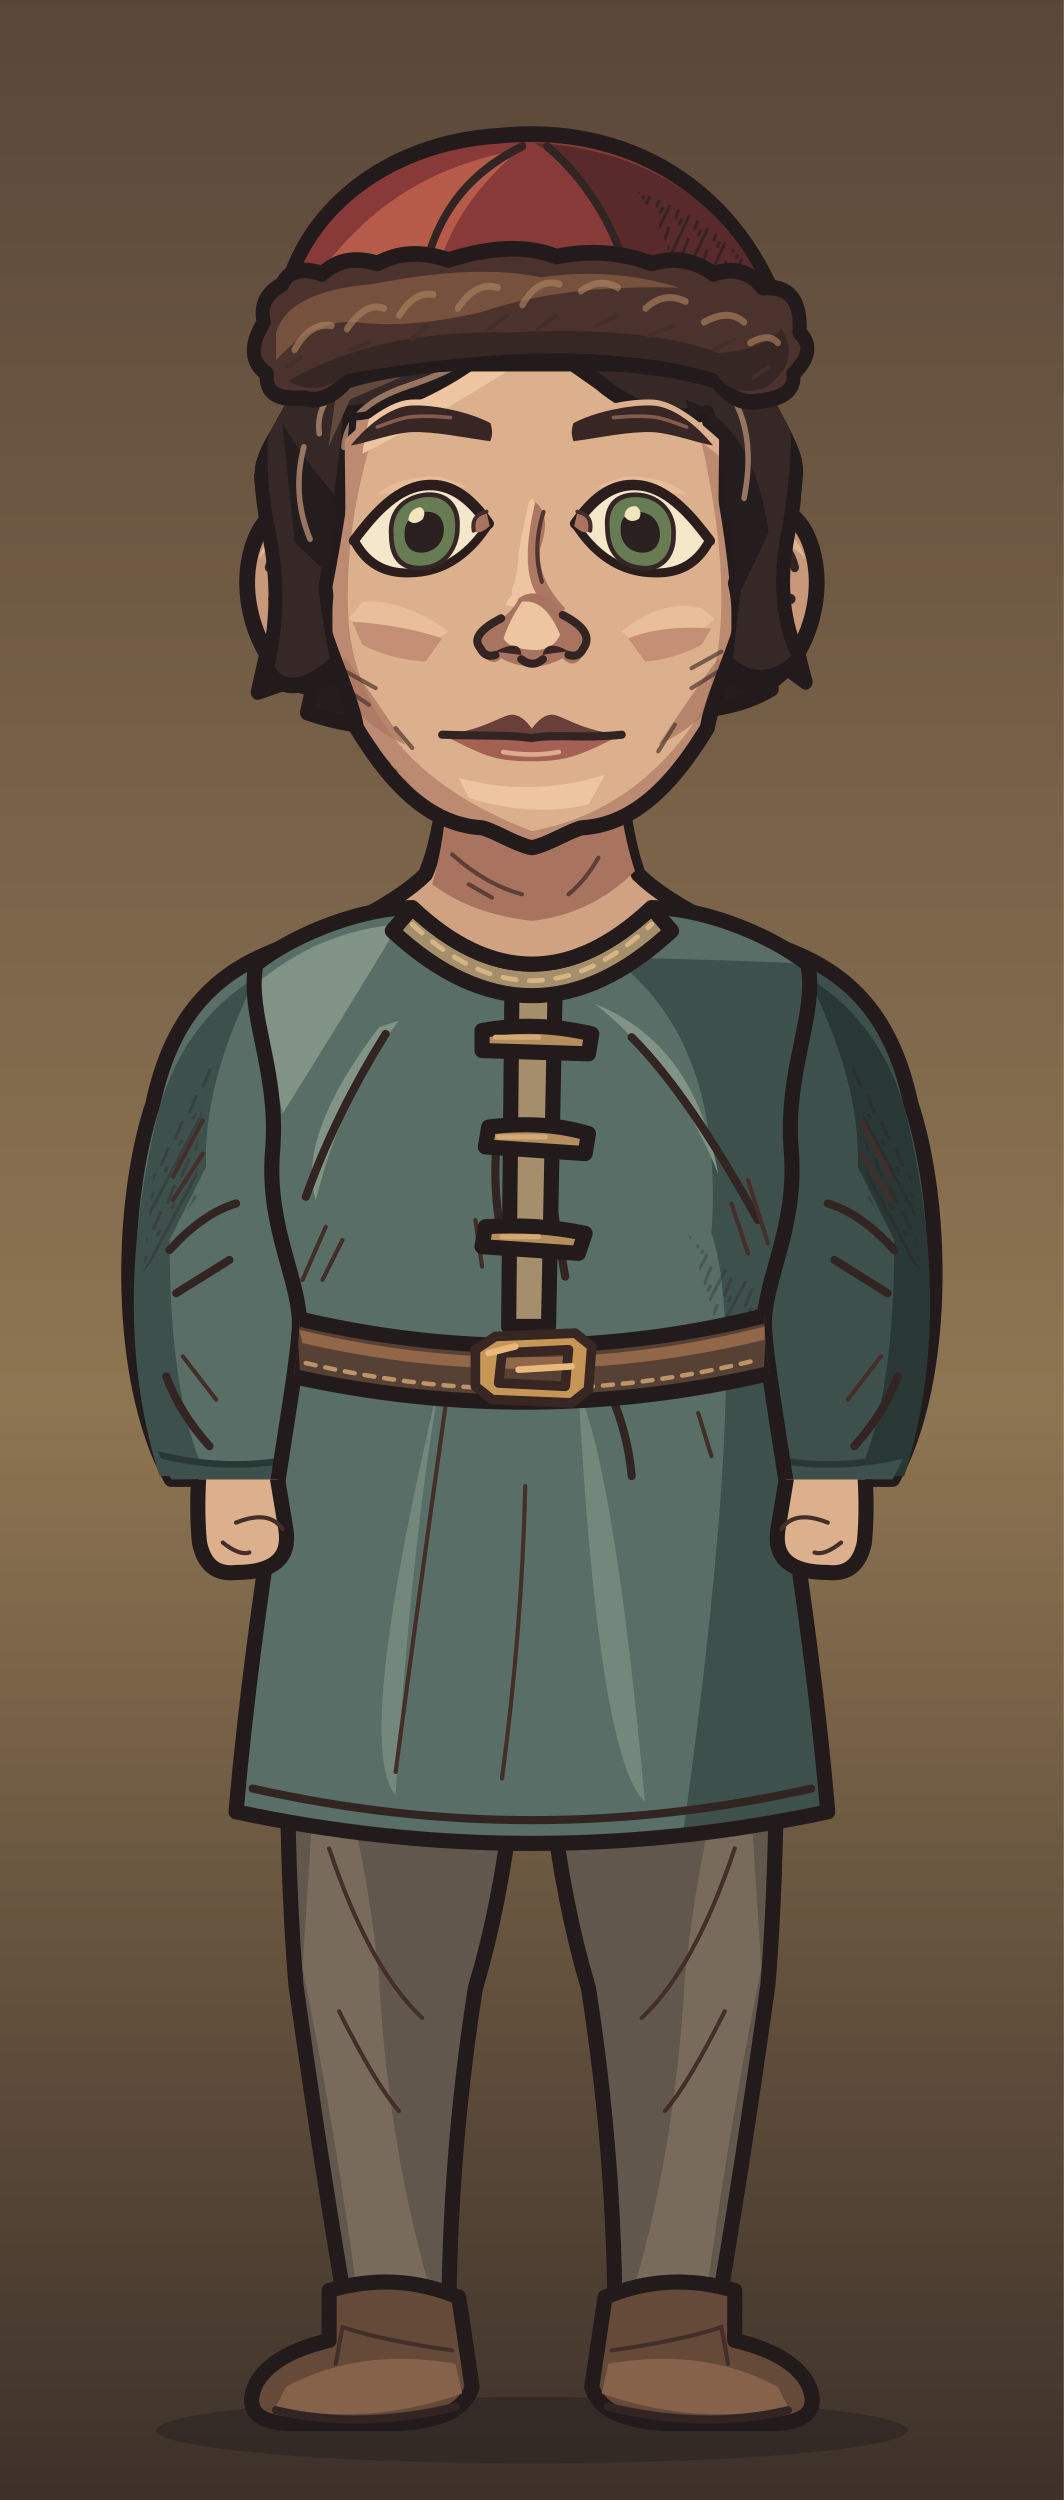
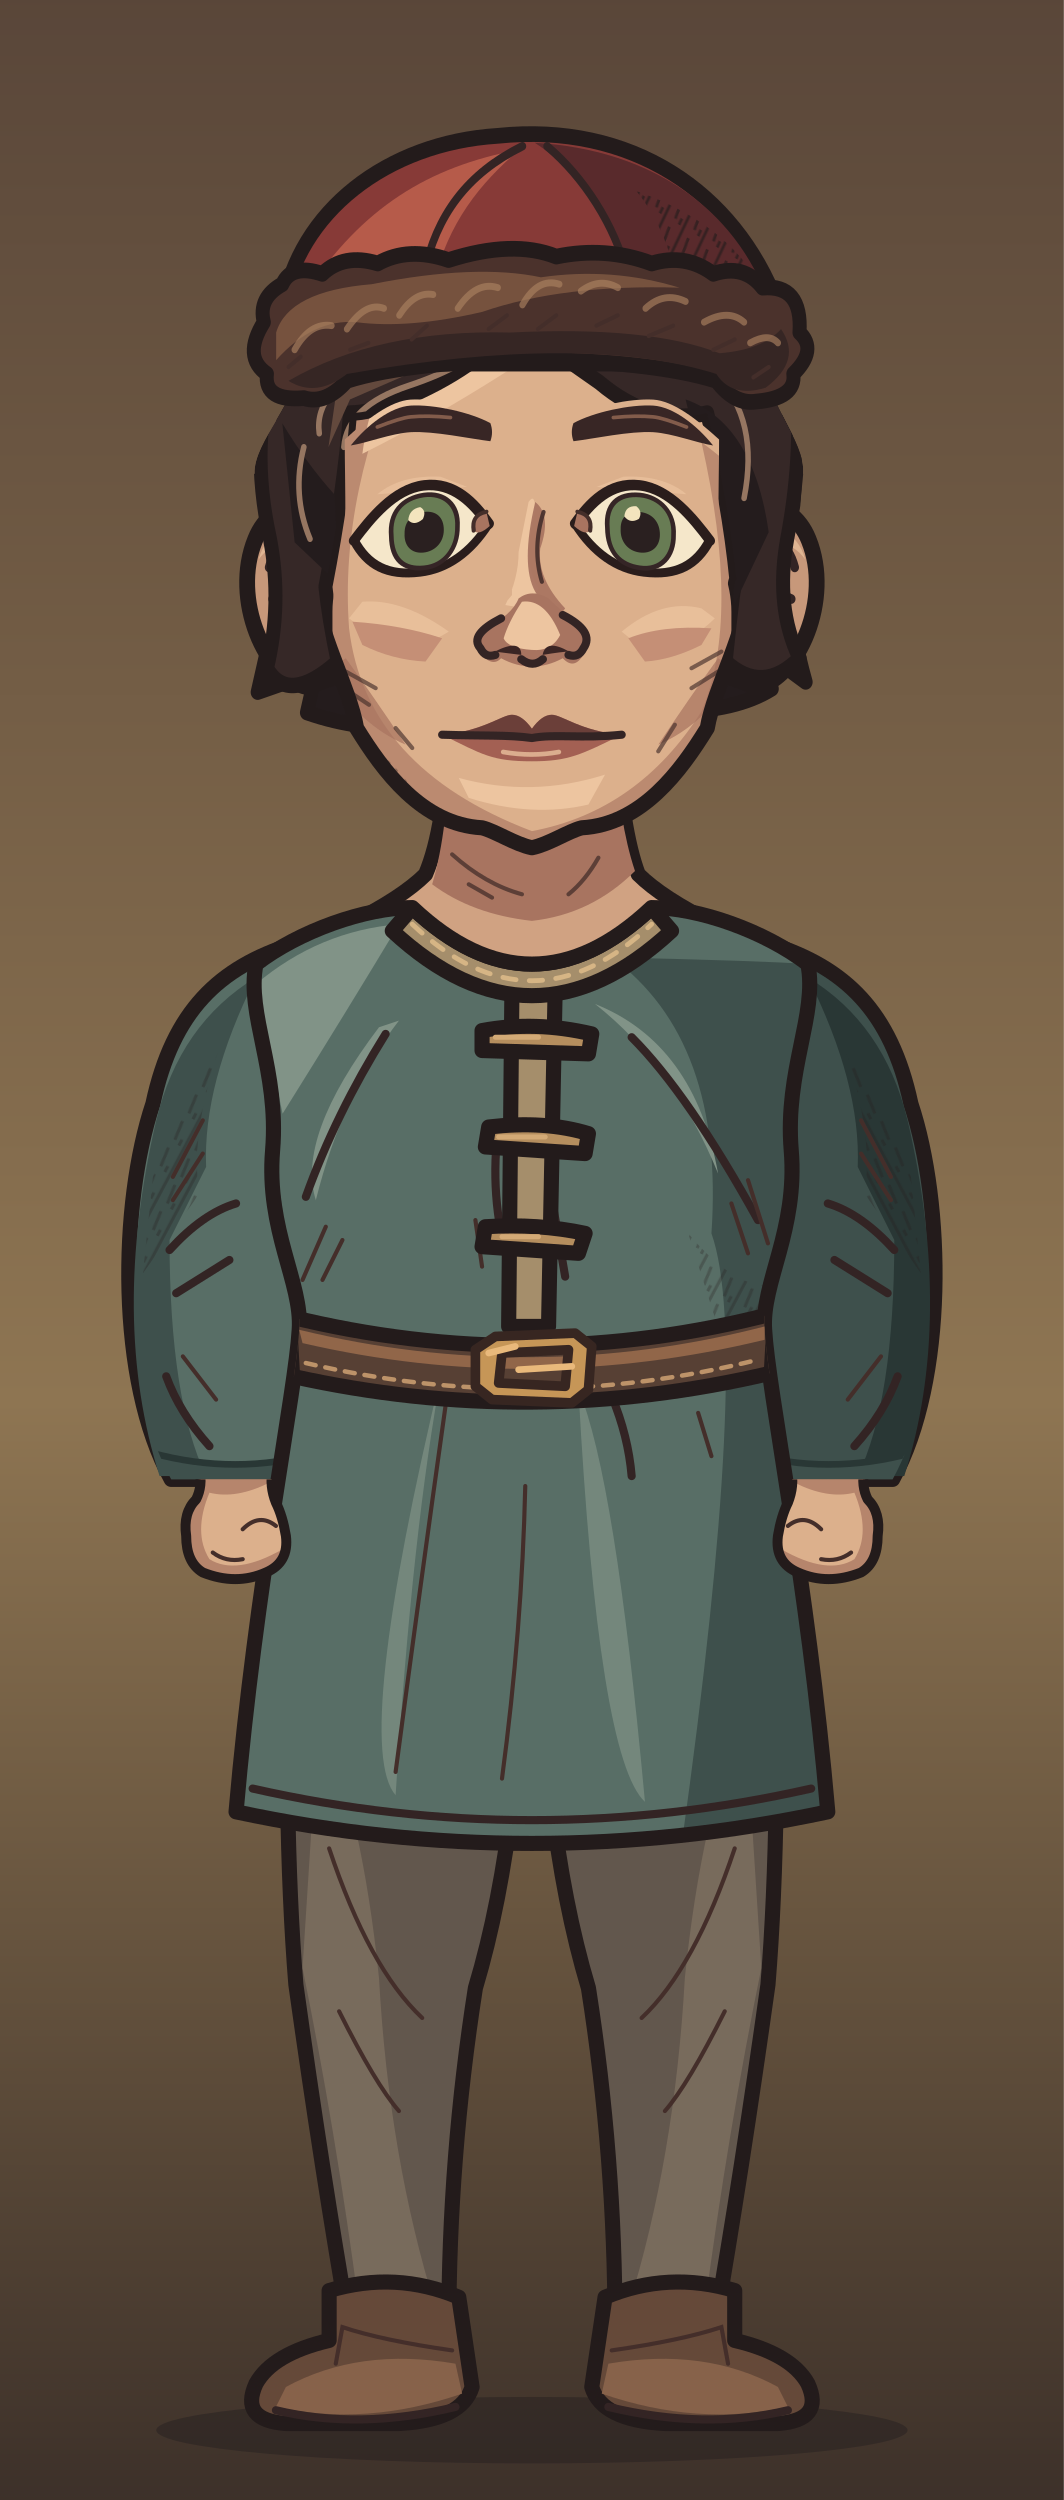
<svg xmlns="http://www.w3.org/2000/svg" xmlns:xlink="http://www.w3.org/1999/xlink" aria-labelledby="title" width="320" height="752" viewBox="0 0 320 752" role="img">
  <defs>
    <style>
      .edge {stroke:#231b1b;stroke-width:4.55;stroke-linecap:round;stroke-linejoin:round}
      .seam {fill:none;stroke:#332424;stroke-width:2.45;stroke-linecap:round;stroke-linejoin:round}
      .etch {fill:none;stroke:#442e2a;stroke-width:1.25;stroke-linecap:round}
      .hair-line {fill:none;stroke:#967661;stroke-width:1.45;stroke-linecap:round}
      .white {fill:#f5e7ca;stroke:#2a1d1c;stroke-width:2.65;stroke-linejoin:round}
      .label {fill:#efdfc1;font:600 20px Georgia,serif}
      .muted {fill:#b8aa96;font:13px 'Segoe UI',sans-serif}
      .section {fill:#dcbb8e;font:600 14px 'Segoe UI',sans-serif}
    </style>
    <linearGradient id="umber" x2="0" y2="1" gradientUnits="objectBoundingBox">
      <stop stop-color="#594639" />
      <stop offset=".56" stop-color="#8e7552" />
      <stop offset="1" stop-color="#3c3029" />
    </linearGradient>
    <linearGradient id="ash" x2="0" y2="1" gradientUnits="objectBoundingBox">
      <stop stop-color="#3b423d" />
      <stop offset=".56" stop-color="#7a7d67" />
      <stop offset="1" stop-color="#242b28" />
    </linearGradient>
    <linearGradient id="rose" x2="0" y2="1" gradientUnits="objectBoundingBox">
      <stop stop-color="#51404a" />
      <stop offset=".56" stop-color="#8a6972" />
      <stop offset="1" stop-color="#372c33" />
    </linearGradient>
    <pattern id="paper-grain" width="63" height="57" patternUnits="userSpaceOnUse">
      <path d="M1 16l2-1m21-4 5-2m16 7 6-1M12 32l3-1m16 11 4-1m20-14 4 1M4 51l5-1m41 0 9-2" fill="none" stroke="#231a1b" stroke-width=".85" opacity=".19" />
      <path d="M4 5l9-1m29 2 2-1M1 40l4-1m12 9 1-1m21-23 4-1m9 12 5-2" fill="none" stroke="#f0dbb5" stroke-width=".85" opacity=".23" />
      <path d="M16 19h.6m13-3h.7m28 6h.7m-39 15h.6m23 4h.6m-12 11h.7m29-39h.7" fill="none" stroke="#21191a" stroke-width="1.2" opacity=".28" stroke-linecap="round" />
    </pattern>
    <pattern id="ink-lines" width="7" height="9" patternUnits="userSpaceOnUse" patternTransform="rotate(28)">
      <path d="M1 -2V10m2.8-8 .6 6m1.9-1v5" stroke="#271d1d" stroke-width=".95" fill="none" opacity=".65" />
    </pattern>
    <radialGradient id="vignette" cx=".5" cy=".39" r=".72">
      <stop offset=".47" stop-color="#20191c" stop-opacity="0" />
      <stop offset="1" stop-color="#20191c" stop-opacity=".48" />
    </radialGradient>
    <g id="firs" fill="currentColor">
      <path d="M10 439Q15 379 12 300L9 220 15 146 15 54 19 80 21 147 28 230 25 326 29 439Z" />
      <path d="M17 169Q27 174 45 174L57 169 49 179 27 187 17 185                M18 194Q29 196 52 192L63 183 56 194 26 205 16 207                M15 225Q46 230 67 218L77 206 71 223 42 238 18 241                M17 252Q48 255 78 245L91 230 84 249 52 266 20 269                M14 282Q40 281 71 278L88 261 84 281 57 291 19 298                M19 312Q43 316 69 310L88 299 84 310 58 322 22 325" />
      <path d="M6 312 0 315V284L11 285M0 266 13 270V250L0 249M0 220 15 221 15 206 0 202                M0 180 16 181V167L0 165M0 141 15 150V138L0 133M0 112 17 127V118L0 104" />
      <path d="M64 440Q55 380 58 324L59 258 63 217 68 222 65 266 68 328 76 440Z                M63 291Q78 294 89 282L100 267 96 283 81 301 62 307                M63 323Q80 323 106 304L98 321 68 339                M63 316Q44 306 37 293L41 307 64 329Z" />
    </g>
    <g id="brambles" fill="none" stroke="currentColor" stroke-linecap="round" stroke-linejoin="round">
      <path stroke-width="3.8" d="M9 440Q13 401 21 380T26 333m-8 57Q39 375 43 352m-28 46Q6 377 0 376M41 440Q41 402 63 385m-20 44q26-6 39-30" />
      <path stroke-width="2" d="M23 364l14-13m-12 4-7-15m20 29 17-4m-15-1 1-11m13 49 2-17m2 14 18-5m-34 32q-12-10-17-10" />
    </g>
    <g id="night-scratches" fill="none" stroke="currentColor" stroke-width="1.2" stroke-linecap="round">
      <path d="M16 113q32-11 54-8m-30 9 16-3m184-40q19-4 44 1m-11 7 19 4                M24 335q33-3 68-16m-44 16 26-4m164-9q31 5 60-3m-39 8 38-3                M27 391q22-6 52-5m168 14q28-8 57-8m-40 11 24-4                M55 178l18-6m177 36 17 3m-12-4 17-1" />
    </g>
    <g id="shirt-setting">
      <rect width="320" height="440" fill="url(#umber)" />
      <path d="M50 217q24 8 64 1l-15 7-56 6m176-90q39-13 70-5l-26 4 28 2-64 6" fill="#856c54" opacity=".5" />
      <use xlink:href="#firs" style="color:#342827" opacity=".52" transform="translate(-26 8)" />
      <use xlink:href="#firs" style="color:#413128" opacity=".58" transform="translate(340 101) scale(-1 .81)" />
      <use xlink:href="#night-scratches" style="color:#dfbb87" opacity=".28" />
      <use xlink:href="#brambles" style="color:#291f22" opacity=".71" />
      <rect width="320" height="440" fill="url(#vignette)" />
      <rect width="320" height="440" fill="url(#paper-grain)" />
    </g>
    <g id="armor-setting">
      <rect width="320" height="440" fill="url(#ash)" />
      <path d="M42 173q49-4 68 3l-43 6 25 3-49 4m151 35q47 10 104-6l-26 14-62 8Z" fill="#707764" opacity=".48" />
      <use xlink:href="#firs" style="color:#27312c" opacity=".64" transform="translate(-36 30)" />
      <use xlink:href="#firs" style="color:#303833" opacity=".75" transform="translate(324 45) scale(-.86 1.03)" />
      <use xlink:href="#brambles" style="color:#252a27" opacity=".62" transform="translate(319 10) scale(-1 1)" />
      <use xlink:href="#night-scratches" style="color:#d8d8a9" opacity=".28" transform="translate(-2 21)" />
      <rect width="320" height="440" fill="url(#vignette)" />
      <rect width="320" height="440" fill="url(#paper-grain)" />
    </g>
    <g id="woman-setting">
      <rect width="320" height="440" fill="url(#rose)" />
      <path d="M44 235q40-4 76-1l-20 6-36 2 19 3-44 5m183-50q35 3 60-3l-24 9-31 2" fill="#775d65" opacity=".6" />
      <use xlink:href="#firs" style="color:#3b2b34" opacity=".58" transform="translate(-20 84) scale(.86 .91)" />
      <use xlink:href="#firs" style="color:#3d2e39" opacity=".68" transform="translate(327 54) scale(-.85 .98)" />
      <path d="M300 440q-2-82-6-173l-9-103 7-35 12 42 9 98 7 171Z                M294 195q-10-18-25-24l-15-1 13-4 11 2 18 15                M285 162q-13-22-34-27l-7 4 7-11 17 4 20 17                M303 242q-18-23-36-27l-13 3 15-9 11 2 21 15" fill="#3a2b33" opacity=".64" />
      <use xlink:href="#brambles" style="color:#2d2229" opacity=".8" transform="translate(12 6)" />
      <use xlink:href="#night-scratches" style="color:#e1b8a8" opacity=".28" transform="translate(0 7)" />
      <rect width="320" height="440" fill="url(#vignette)" />
      <rect width="320" height="440" fill="url(#paper-grain)" />
    </g>
    <pattern id="mail-rings" width="14" height="13" patternUnits="userSpaceOnUse" patternTransform="rotate(-7)">
      <path d="M-1 2q3-3 6 0 1 3-2 5Q0 8-1 5M6 2q3-3 6 0 1 3-2 5Q7 8 6 5M3 8q3-3 6 0 1 3-2 5-3 1-4-2M10 8q3-3 6 0" fill="none" stroke="#2d2c28" stroke-width="1.6" stroke-linecap="round" />
      <path d="M-.5 4q1.5-2 3-1m5 1q1.4-2 3-1M4 10q1.5-2 3-1m4 1q1.4-2 3-1" fill="none" stroke="#9a9b87" stroke-width="1.12" opacity=".78" stroke-linecap="round" />
    </pattern>
    <pattern id="armor-plates" width="47" height="24" patternUnits="userSpaceOnUse" patternTransform="translate(4 4) rotate(2)">
      <path d="M1 0l21 .7 1 18-3 3-17-1-1-4Zm24 1 19-1 2 15-3 7-19-2Z" fill="#85867a" stroke="#352e2a" stroke-width="1.75" stroke-linejoin="round" />
      <path d="M2 2l18 .2-.2 4L5 7 4 17Zm24 0 16-1 1 4-14 2-3 10Z" fill="#a9a58d" />
      <path d="M19 4l4 14-3 3-16-1 13-4Zm22 2 4 10-2 5-17-1 13-4Z" fill="#62655f" />
      <path d="M7 7l1-.5m6 12 3-2m16-7 5-1m-7 5 4-2" fill="none" stroke="#d0c0a0" stroke-width=".9" opacity=".76" />
      <path d="M6 12q2-2 2.7 1-1 2.2-2.7.5Zm12 1q1.8-2 2.4.6-1 2.6-2.5.8Zm11 1q1-2.2 2.8-1-.2 2.9-2.8 2.1Zm12-2q2.2-1.4 2.3.8-1 2.3-2.3.5Z" fill="#3c342d" />
    </pattern>
    <clipPath id="portrait-frame">
      <rect width="320" height="752" />
    </clipPath>
    <clipPath id="headgear-hair-back-reveal">
      <path d="M90.515 106.5H229.485C229.485 120.18 242.339 132.42 241.597 142.5H320V440H0V142.5H76.554C76.221 132.42 90.515 120.18 90.515 106.5Z" />
    </clipPath>
    <clipPath id="wardrobe-torso-mask">
      <path d="M124 273 C110 273 90 280 77 290 C74 305 84 322 82 346 C80 370 91 386 90 400 C89 418 77 476 71 545 Q160 564 249 545 C243 476 231 418 230 400 C229 386 240 370 238 346 C236 322 246 305 243 290 C230 280 210 273 196 273 Q160 307 124 273Z" />
    </clipPath>
    <clipPath id="wardrobe-sleeve-mask">
      <path d="M88 284C66 291 52 304 46 332C36 362 35 415 51.5 445H90.5L106 336Z" />
    </clipPath>
    <clipPath id="face-shape-clip">
      <path d="M 160 73 C 191 73 219 90 223 128 C 224 143 225 164 225 177 C 225 189 214.75 207 212.75 219 C 204.75 232 193 248 175 249 C 171 250 165 254 160 255 C 155 254 149 250 145 249 C 127 248 115.25 232 107.25 219 C 105.25 207 95 189 95 177 C 95 164 96 143 97 128 C 101 90 129 73 160 73 Z" />
    </clipPath>
    <clipPath id="face-features-eye-left">
      <path d="M-21 0 C-16 -6 -9 -14 0 -14 C9 -14 15 -7 19.5 0 C14 8 7 12 -1 12 C-11 12 -17 8 -21 0Z" />
    </clipPath>
    <clipPath id="face-features-eye-right">
      <path d="M-21 0 C-16 -6 -9 -14 0 -14 C9 -14 15 -7 19.5 0 C14 8 7 12 -1 12 C-11 12 -17 8 -21 0Z" />
    </clipPath>
    <clipPath id="face-features-nose-bridge">
      <path d="M154 144H167V179L172 185V187H149V185L154 179Z" />
    </clipPath>
    <clipPath id="headgear-hair-front-reveal">
      <path d="M90.515 106.5H229.485C229.485 120.18 242.339 132.42 241.597 142.5H320V440H0V142.5H76.554C76.221 132.42 90.515 120.18 90.515 106.5Z" />
    </clipPath>
    <mask id="hair-face-opening" maskUnits="userSpaceOnUse" x="0" y="0" width="320" height="440">
      <rect fill="white" x="0" y="0" width="320" height="440" />
      <g clip-path="url(#face-shape-clip)">
        <path d="M103.7 132.2C110.5 125.98 117.5 120.6 123.5 120.2C130.5 119.8 141.5 122.2 149 125.48Q160 133.48 171 125.48C178.5 122.2 189.5 119.8 196.5 120.2C202.5 120.6 209.5 125.98 216.3 132.2C216.3 141.2 216.1 143 216.1 160C216.1 169 220 175 220 184V300H100V184C100 175 103.9 169 103.9 160C103.9 143 103.7 141.2 103.7 132.2Z" fill="black" />
      </g>
    </mask>
    <clipPath id="hair-crown-clip">
      <path d="M97 198q-16 13-23 2 5-19 1-38-7-29 2-52 9-36 38-49 25-14 48-9 28-6 54 12 28 18 29 53 2 21-3 45-4 20 4 35-12 11-24 1Q226 172 226.5 174Q224 151 217 125Q199 129 182 116Q166 106 155 98Q142 112 118 121Q108 125 101 125Q99 148 93 176Q94 185 97 198Z" />
    </clipPath>
    <clipPath id="full-costume-hands-clip">
      <rect x="0" y="445" width="320" height="307" />
    </clipPath>
  </defs>
  <g data-part="full-costume">
    <rect width="320" height="752" fill="url(#umber)" />
    <ellipse cx="160" cy="731" rx="113" ry="10" fill="#261f20" opacity=".5" />
    <g>
      <path d="M87 469 L158 469 Q158 548 143 598 Q135 649 135 700 H105 Q97 654 89 597 Q85 548 87 469Z" fill="#62574d" class="edge" />
      <path d="M96 514 Q109 546 114 595 Q117 649 131 694 H108Q101 641 91 592Z" fill="#8c7c69" opacity=".53" />
      <path d="M99 556Q111 592 127 607 M102 605Q113 627 120 635" class="etch" />
      <g transform="translate(0 0)">
        <path d="M99 689Q119 683 138 691L142 718Q139 728 120 729H86Q72 728 77 717Q82 708 99 704Z" fill="#654939" class="edge" />
        <path d="M86 718Q108 706 137 711L139 720Q110 730 83 724Z" fill="#87624a" />
        <path d="M101 711L103 700Q115 704 136 707" class="etch" />
        <path d="M83 725Q108 731 137 724" class="seam" />
      </g>
    </g>
    <g transform="translate(320 0) scale(-1 1)">
      <path d="M87 469 L158 469 Q158 548 143 598 Q135 649 135 700 H105 Q97 654 89 597 Q85 548 87 469Z" fill="#62574d" class="edge" />
      <path d="M96 514 Q109 546 114 595 Q117 649 131 694 H108Q101 641 91 592Z" fill="#8c7c69" opacity=".53" />
      <path d="M99 556Q111 592 127 607 M102 605Q113 627 120 635" class="etch" />
      <g transform="translate(0 0)">
        <path d="M99 689Q119 683 138 691L142 718Q139 728 120 729H86Q72 728 77 717Q82 708 99 704Z" fill="#654939" class="edge" />
        <path d="M86 718Q108 706 137 711L139 720Q110 730 83 724Z" fill="#87624a" />
        <path d="M101 711L103 700Q115 704 136 707" class="etch" />
        <path d="M83 725Q108 731 137 724" class="seam" />
      </g>
    </g>
  </g>
  <g clip-path="url(#portrait-frame)">
    <g id="hair-back">
      <g clip-path="url(#headgear-hair-back-reveal)">
        <g transform="matrix(0.926 0 0 1.024 11.765 -3.765)">
          <path d="M104 96q-25 16-27 45-7 21 0 42l-6 24 19-6-3 12q35 11 69-6 59 12 82-1l-4-12 15 10q-9-29-4-52 4-39-23-58Z" fill="#241c1d" class="edge" />
        </g>
      </g>
    </g>
    <g data-part="neck">
      <g id="face-shape-neck">
        <path d="M 135 219 Q 134 249 128 263 Q 121 270 105 278 L 122 301 198 301 215 278 Q 199 270 192 263 Q 187 250 185 219 Z" fill="#d0a282" class="edge" />
        <path d="M 135 224 185 224 Q 186 247 191 262 Q 178 275 160 277 Q 142 275 130 266 Q 135 249 135 224 Z" fill="#a87460" />
        <path d="M 136 257 q 10 9 21 12 m -16 -3 7 4 m 32 -12 q -4 7 -9 11" class="etch" opacity=".75" />
      </g>
    </g>
    <path d="M88 284C66 291 52 304 46 332C36 362 35 415 51.5 445H90.5L106 336Z" fill="#586e66" class="edge" data-part="sleeve-outline" data-side="left" />
    <path d="M47 337 Q54 308 77 294 Q61 326 62 351 L51 373 Q51 421 62 444 H48 Q33 397 47 337Z" fill="#3e504c" />
    <path d="M46 354 Q57 326 66 315 Q57 342 60 359 L43 383Z" fill="url(#ink-lines)" opacity=".44" />
    <path d="M51 376 q10 -11 20 -14 m-18 27 16 -10 M50 414 q4 11 13 21" class="seam" />
    <path d="M52 354 l9 -17 m-9 24 9 -14 m-6 61 10 13" class="etch" />
    <g clip-path="url(#wardrobe-sleeve-mask)">
      <path d="M45.5 437Q71 444 95.5 437V445H45.5Z" fill="#3e504c" />
      <path d="M45.5 437Q71 444 95.5 437" fill="none" stroke="#293735" stroke-width="2" />
    </g>
    <g transform="translate(320 0) scale(-1 1)">
      <path d="M88 284C66 291 52 304 46 332C36 362 35 415 51.5 445H90.5L106 336Z" fill="#3e504c" class="edge" data-part="sleeve-outline" data-side="right" />
      <path d="M47 337 Q54 308 77 294 Q61 326 62 351 L51 373 Q51 421 62 444 H48 Q33 397 47 337Z" fill="#293735" />
      <path d="M46 354 Q57 326 66 315 Q57 342 60 359 L43 383Z" fill="url(#ink-lines)" opacity=".44" />
      <path d="M51 376 q10 -11 20 -14 m-18 27 16 -10 M50 414 q4 11 13 21" class="seam" />
      <path d="M52 354 l9 -17 m-9 24 9 -14 m-6 61 10 13" class="etch" />
      <g clip-path="url(#wardrobe-sleeve-mask)">
        <path d="M45.5 437Q71 444 95.5 437V445H45.5Z" fill="#3e504c" />
        <path d="M45.5 437Q71 444 95.5 437" fill="none" stroke="#293735" stroke-width="2" />
      </g>
    </g>
    <path d="M124 273 C110 273 90 280 77 290 C74 305 84 322 82 346 C80 370 91 386 90 400 C89 418 77 476 71 545 Q160 564 249 545 C243 476 231 418 230 400 C229 386 240 370 238 346 C236 322 246 305 243 290 C230 280 210 273 196 273 Q160 307 124 273Z" fill="#586e66" />
    <g data-part="torso" clip-path="url(#wardrobe-torso-mask)">
      <path d="M77 296 Q96 280 120 278 Q105 303 85 335Z" fill="#819387" />
      <path d="M184 288 Q230 289 243 290 L254 555 H205 Q226 405 214 371 Q218 313 184 288Z" fill="#3e504c" />
      <path d="M78 344 Q88 359 84 381 L69 402 L61 359Z" fill="#3e504c" />
      <path d="M207 371 Q223 390 235 386 L234 416 L220 412Z" fill="url(#ink-lines)" opacity=".42" />
      <path d="M120 307 Q103 329 95 361 Q89 342 114 309Z M179 302 Q209 314 216 353 Q203 321 179 302Z" fill="#819387" />
      <path d="M133 412Q124 460 119 540Q106 525 133 412Z M174 418Q185 444 194 542Q180 529 174 418Z" fill="#819387" opacity=".68" />
      <path d="M134 423Q126 480 119 533 M158 447Q157 490 151 535" class="etch" />
      <path d="M76 538Q160 557 244 538" class="seam" />
      <path d="M116 311 Q101 335 92 360 M190 312 Q207 329 228 367 M150 338 q-3 22 3 42 m11 -31 6 35 M184 420q5 12 6 24" class="seam" />
      <path d="M98 369 l-7 16 m12 -12 -6 12 M225 355 l6 19 m-11 -12 5 15 M143 367 l2 14 m65 44 4 13" class="etch" />
      <path d="M154 296 167 297 165 399 153 399Z" fill="#a58e6b" class="edge" />
      <path d="M145 310q16 -3 33 1l-1 6-32 -1Z M147 339q17 -2 30 2l-1 6-30 -2Z M146 369q16 -1 30 2l-2 6-29 -2Z" fill="#b58e5e" class="edge" />
      <path d="M149 312h13m-12 30h14m-13 30h11" fill="none" stroke="#d3aa76" stroke-width="1.5" stroke-linecap="round" />
      <path d="M124 273 Q160 307 196 273 L202 280 Q160 319 118 280Z" fill="#a58e6b" class="edge" />
      <path d="M124 278 Q160 312 196 278" fill="none" stroke="#d6b585" stroke-width="1.45" stroke-dasharray="4 4" stroke-linecap="round" />
    </g>
    <path d="M124 273 C110 273 90 280 77 290 C74 305 84 322 82 346 C80 370 91 386 90 400 C89 418 77 476 71 545 Q160 564 249 545 C243 476 231 418 230 400 C229 386 240 370 238 346 C236 322 246 305 243 290 C230 280 210 273 196 273 Q160 307 124 273Z" fill="none" class="edge" />
    <g data-part="belt" clip-path="url(#wardrobe-torso-mask)">
      <path d="M87 396 Q160 414 233 395 L232 413 Q160 430 88 414Z" fill="#574034" class="edge" />
      <path d="M90 400 Q160 417 230 399 L230 403 Q160 420 91 404Z" fill="#916649" />
      <path d="M92 410 Q160 426 228 409" fill="none" stroke="#bd9369" stroke-width="1.35" stroke-dasharray="3 3" stroke-linecap="round" />
      <path d="M149 402l24 -1 5 4-1 13-5 4-24 -1-5 -4v-11Z M151 407l-1 9 20 1 1 -11Z" fill="#c69657" fill-rule="evenodd" stroke="#372621" stroke-width="2.9" stroke-linejoin="round" />
      <path d="M156 412l16 -1m-25 -4 8 -2" fill="none" stroke="#e9b97b" stroke-width="2" stroke-linecap="round" />
    </g>
    <g id="face-shape">
      <g id="face-shape-ears">
        <g transform="translate(105 179) scale(-1.046 1.19)">
          <path d="M -4 -15 C 7 -26 22 -25 27 -14 C 34 1 24 21 12 23 L -4 18 Z" fill="#c7987a" class="edge" />
          <path d="M 7 -15 C 16 -20 24 -16 26 -9 C 22 -14 16 -14 13 -11 L 10 -1 Z" fill="#edc5a0" opacity=".66" />
          <path d="M 23 -7 Q 20 -17 10 -11 L 7 2 M 22 1 Q 15 -2 11 6" class="seam" />
        </g>
        <g transform="translate(215 179) scale(1.046 1.19)">
          <path d="M -4 -15 C 7 -26 22 -25 27 -14 C 34 1 24 21 12 23 L -4 18 Z" fill="#c7987a" class="edge" />
          <path d="M 7 -15 C 16 -20 24 -16 26 -9 C 22 -14 16 -14 13 -11 L 10 -1 Z" fill="#edc5a0" opacity=".66" />
          <path d="M 23 -7 Q 20 -17 10 -11 L 7 2 M 22 1 Q 15 -2 11 6" class="seam" />
        </g>
      </g>
      <path d="M 160 73 C 191 73 219 90 223 128 C 224 143 225 164 225 177 C 225 189 214.75 207 212.75 219 C 204.75 232 193 248 175 249 C 171 250 165 254 160 255 C 155 254 149 250 145 249 C 127 248 115.25 232 107.25 219 C 105.25 207 95 189 95 177 C 95 164 96 143 97 128 C 101 90 129 73 160 73 Z" fill="#dcb08c" />
      <g clip-path="url(#face-shape-clip)">
        <path d="M 70 141 Q 104 91 123 103 Q 102 148 105 189 Q 110 231 160 250 Q 192 244 211 214 Q 223 186 211 133 Q 235 151 250 174 L 250 265 70 265 Z" fill="#bb8a70" />
        <path d="M 109 136.5 Q 114 99 142 98 Q 173 89 195 107 Q 174 98 152 112 Q 130 126 109 136.5 Z" fill="#edc5a0" />
        <g transform="translate(160 0) scale(-1 1)">
          <path d="M 25 190 Q 39 180 51 181 L 55 186 Q 45 194 32 194 Z" fill="#edc5a0" opacity=".72" />
          <path d="M 27 192 Q 39 188 54 187 L 51 194 Q 42 198.5 32 199 Z" fill="#c58f76" />
          <path d="M 56 198 Q 48 209 38 224 Q 52 218 62 202 Z" fill="#a87460" opacity=".73" />
        </g>
        <g transform="translate(160 0) scale(1 1)">
          <path d="M 27 190 Q 39 180 51 183 L 55 186 Q 45 196 32 194 Z" fill="#edc5a0" opacity=".72" />
          <path d="M 29 192 Q 39 188 54 189 L 51 194 Q 42 198.5 34 199 Z" fill="#c58f76" />
          <path d="M 56 198 Q 48 209 38 224 Q 52 218 62 202 Z" fill="#a87460" opacity=".73" />
        </g>
        <path d="M 92 183 Q 99 211 120 232 L 132 247 119 248 Q 98 234 85 212 Z M 229 184 Q 224 217 203 241 L 193 250 209 247 Q 230 233 240 211 Z" fill="url(#ink-lines)" opacity=".42" />
        <path d="M 138 234 Q 160 240 182 233 L 177 242 Q 160 246 141 240 Z" fill="#edc5a0" />
        <path d="M 104 202 l 9 5 m -8 1 6 4 m 97 -11 9 -5 m -9 11 8 -5 m -97 17 5 6 m 74 1 5 -8" class="etch" opacity=".65" />
      </g>
      <path d="M 160 73 C 191 73 219 90 223 128 C 224 143 225 164 225 177 C 225 189 214.75 207 212.75 219 C 204.75 232 193 248 175 249 C 171 250 165 254 160 255 C 155 254 149 250 145 249 C 127 248 115.25 232 107.25 219 C 105.25 207 95 189 95 177 C 95 164 96 143 97 128 C 101 90 129 73 160 73 Z" fill="none" class="edge" />
    </g>
    <g clip-path="url(#face-shape-clip)">
      <g data-part="eyes">
        <g transform="matrix(1 -0.12 0 1 127.5 160)">
          <path d="M-14 -13 Q-7 -18 5 -16 L13 -12" fill="#edc5a0" opacity=".65" />
          <path d="M-21 0 C-16 -6 -9 -14 0 -14 C9 -14 15 -7 19.5 0 C14 8 7 12 -1 12 C-11 12 -17 8 -21 0Z" class="white" />
          <g clip-path="url(#face-features-eye-left)">
            <g transform="translate(0 0) scale(1 1)">
              <path d="M-9.8 0 C-10.4 -7 -6.6 -10.9 0 -11.1 C6.1 -11.2 10.5 -7 10.1 -.3 C10.2 5.9 6.4 11 0 10.8 C-6.1 10.7 -9.7 7.2 -9.8 0Z" fill="#687c54" stroke="#352526" stroke-width="1.4" />
              <path d="M-5.8 -.2C-5.9-3.8-3.5-6 .1-6 3.8-6 6-3.6 6 .1 6 3.9 3.3 6.3-.2 6.2-3.9 6.1-6 3.3-5.8-.2Z" fill="#2a2020" />
              <path d="M-4.7-4.1Q-4.4-7.4-1.1-7.6 .9-6.3-.3-3.9-2.9-2-4.7-4.1Z" fill="#f3e4bd" />
            </g>
          </g>
          <path d="M-21 0 C-16 -6 -9 -14 0 -14 C9 -14 15 -7 19.5 0" fill="none" stroke="#2a1d1c" stroke-width="3.15" stroke-linecap="round" />
          <path d="M18.8 -3.8 Q14.2 -3.4 15 1.4 Q16.5 3.2 19.8 .6Z" fill="#a87460" />
          <path d="M18.8 -3.8 Q14.2 -3.4 15 1.4" class="etch" />
        </g>
        <g transform="matrix(-1 -0.12 0 1 192.5 160)">
          <path d="M-14 -13 Q-7 -18 5 -16 L13 -12" fill="#edc5a0" opacity=".65" />
          <path d="M-21 0 C-16 -6 -9 -14 0 -14 C9 -14 15 -7 19.5 0 C14 8 7 12 -1 12 C-11 12 -17 8 -21 0Z" class="white" />
          <g clip-path="url(#face-features-eye-right)">
            <g transform="translate(0 0) scale(-1 1)">
              <path d="M-9.8 0 C-10.4 -7 -6.6 -10.9 0 -11.1 C6.1 -11.2 10.5 -7 10.1 -.3 C10.2 5.9 6.4 11 0 10.8 C-6.1 10.7 -9.7 7.2 -9.8 0Z" fill="#687c54" stroke="#352526" stroke-width="1.4" />
              <path d="M-5.8 -.2C-5.9-3.8-3.5-6 .1-6 3.8-6 6-3.6 6 .1 6 3.9 3.3 6.3-.2 6.2-3.9 6.1-6 3.3-5.8-.2Z" fill="#2a2020" />
              <path d="M-4.7-4.1Q-4.4-7.4-1.1-7.6 .9-6.3-.3-3.9-2.9-2-4.7-4.1Z" fill="#f3e4bd" />
            </g>
          </g>
          <path d="M-21 0 C-16 -6 -9 -14 0 -14 C9 -14 15 -7 19.5 0" fill="none" stroke="#2a1d1c" stroke-width="3.15" stroke-linecap="round" />
          <path d="M18.8 -3.8 Q14.2 -3.4 15 1.4 Q16.5 3.2 19.8 .6Z" fill="#a87460" />
          <path d="M18.8 -3.8 Q14.2 -3.4 15 1.4" class="etch" />
        </g>
      </g>
      <g data-part="brows">
        <g transform="matrix(1 0 0 1 127.5 131)">
          <path d="M-22 3 C-17 -3.22 -10 -8.6 -4 -9 C3 -9.4 14 -7 20 -3.72 Q21 -1 20 1.72 C14 1 3 -1.4 -4 -1 C-10 -0.6 -17 2.22 -22 3Z" fill="#382625" />
          <path d="M-14 -2.55 Q-7 -5.3 -4 -5.6 Q1 -6.1 8 -5.4" fill="none" stroke="#835c4b" stroke-width="1.1" stroke-linecap="round" />
        </g>
        <g transform="matrix(-1 0 0 1 192.5 131)">
          <path d="M-22 3 C-17 -3.22 -10 -8.6 -4 -9 C3 -9.4 14 -7 20 -3.72 Q21 -1 20 1.72 C14 1 3 -1.4 -4 -1 C-10 -0.6 -17 2.22 -22 3Z" fill="#382625" />
          <path d="M-14 -2.55 Q-7 -5.3 -4 -5.6 Q1 -6.1 8 -5.4" fill="none" stroke="#835c4b" stroke-width="1.1" stroke-linecap="round" />
        </g>
      </g>
      <g data-part="nose">
        <g clip-path="url(#face-features-nose-bridge)">
          <path d="M159 151 Q161 148 161 154 Q157 169 162 177 L158 183 152 182 Q156 174 156 166Z" fill="#edc5a0" />
          <path d="M161 151 Q166 155 162.5 165 Q161.5 174 170 183 L167 187 161 178 Q156.5 170 161 151Z" fill="#a87460" opacity=".93" />
          <path d="M163.5 154 Q160 165 163 175" class="etch" opacity=".9" />
        </g>
        <path d="M156 180 Q160 177 165 180 C167 182 169.28 184 174 188 Q178 192 176 196 Q173 202 169.28 198 Q160 203 150.72 198 Q148 201 144 196 Q142 192 146 189 Q154 185 156 180Z" fill="#a87460" />
        <path d="M157 181 Q164 180 168.5 191 Q165.95 196 160 195.5 Q152.775 195 151.5 192 Q153 187 157 181Z" fill="#edc5a0" />
        <path d="M150.72 186 Q141 191 144.5 195 Q146 198 149 197 M169.28 185 Q179 190 175.5 195 Q174 198 171 197" class="seam" />
        <path d="M148.8 196 q8 -4 8 1 q-8 -1 -8 -1Z M163.2 197 q1 -5 8 -1 q-2 0 -8 1Z" fill="#3b2524" />
        <path d="M156.8 198.3 Q160.25 201 163.3 198.3" class="seam" />
      </g>
      <g data-part="mouth">
        <path d="M133 221 C145.15 220 151 215 154 215 Q157 215 160 219.2 Q163 215 166 215 C169 215 174.85 220 187 221 C174.85 227 171 229 160 229 C148 229 145.15 227 133 221Z" fill="#a36053" />
        <path d="M133 221 C145.15 220 151 215 154 215 Q157 215 160 219.2 Q163 215 166 215 C169 215 174.85 220 187 221 C174.85 222.25 167 220.7 160 222 C153 221 145.15 221.4 133 221Z" fill="#56322f" opacity=".72" />
        <path d="M133 221 C145.15 221.4 153 221 160 222 C167 220.7 174.85 222.25 187 221" class="seam" />
        <path d="M151.36 226.2 Q160 227.7 168.1 226.2" fill="none" stroke="#edc5a0" stroke-width="1.4" stroke-linecap="round" opacity=".76" />
      </g>
    </g>
    <g id="hair-front">
      <g clip-path="url(#headgear-hair-front-reveal)">
        <g mask="url(#hair-face-opening)">
          <g transform="matrix(0.926 0 0 1.024 11.765 -3.765)">
            <path d="M97 198q-16 13-23 2 5-19 1-38-7-29 2-52 9-36 38-49 25-14 48-9 28-6 54 12 28 18 29 53 2 21-3 45-4 20 4 35-12 11-24 1Q226 172 226.5 174Q224 151 217 125Q199 129 182 116Q166 106 155 98Q142 112 118 121Q108 125 101 125Q99 148 93 176Q94 185 97 198Z" fill="#362827" class="edge" />
            <g clip-path="url(#hair-crown-clip)">
              <path d="M91 112q6-26 41-35 19-3 37-2 15-4 25-16-6 21-26 26-13 15-39 25l-28 11-7 14 3-19Zm76-20q22-1 37-12-3 9-9 12 13 4 21 14-25-5-38-11Z" fill="#63493d" />
              <path d="M79 128q8 12 17 21l1 26-14-12Zm123-38 26-13 13 25Z M210 121q22 7 27 39l-11 21Z" fill="#241c1d" />
              <path d="M83 122q-3-14 18-24t25-16q10-10 31-9t40-12M91 131q-2-13 21-23 17-7 26-18 10-10 29-6t41-9M99 135q1-12 21-18t27-14q12-10 32-10 17-1 38-11M184 106q22-5 36 8t9 36M86 135q-4 14 2 27" fill="none" stroke="#967661" stroke-width="1.8" stroke-linecap="round" stroke-linejoin="round" />
            </g>
          </g>
        </g>
      </g>
    </g>
    <g id="headgear-fur_cap">
      <g transform="matrix(0.926 0 0 1.038 11.765 -4.813)">
        <path d="M79 94 C84 66 113 46 149 44 C192 40 226 60 240 93 L229 110 H90 Z" fill="#873a37" class="edge" />
        <path d="M87 89 C105 65 126 53 156 48 C143 58 133 69 128 87 Z" fill="#b65b4a" />
        <path d="M161 46 C199 48 226 65 237 92 L191 90 C187 69 175 54 161 46 Z" fill="#592a2c" />
        <path d="M194 60 Q226 70 237 92 L208 91 Q205 72 194 60 Z" fill="url(#ink-lines)" />
        <path d="M157 47 C139 55 129 67 125 84 M165 47 C177 56 187 70 191 84" class="seam" />
        <path d="M73 98 Q71 91 79 87 Q82 81 92 84 Q99 78 110 81 Q120 76 133 80 Q154 74 168 79 Q184 76 199 81 Q210 78 219 84 Q229 81 235 88 Q248 87 247 101 Q253 106 245 113 Q246 120 233 121 Q226 122 220 115 C192 107 128 107 100 115 Q93 122 86 120 Q73 121 74 113 Q66 108 73 98 Z" fill="#4b322c" class="edge" />
        <path d="M77 101 Q81 89 108 87 Q142 81 163 85 Q186 82 208 88 Q170 87 144 95 Q120 100 103 98 Q89 97 77 109 Z" fill="#76523e" />
        <path d="M81 115 Q110 100 153 101 Q198 99 221 107 Q235 106 241 100 Q248 109 236 117 Q225 120 220 113 Q177 101 100 113 Q90 120 81 115 Z" fill="#362624" />
        <path d="M83 106 q5-8 12-7 m5 1 q6-8 12-6 m5 2 q5-7 11-6 m8 4 q6-8 13-6 m8 5 q5-8 12-6 m7 2 q6-4 12-1 m9 6 q6-5 13-2 m6 6 q8-4 13 0 m2 6 q6-3 9 0" fill="none" stroke="#aa8160" stroke-width="2" stroke-linecap="round" opacity=".65" />
        <path d="M81 111 l4-3 m16-2 6-2 m14-1 5-4 m20 1 6-4 m10 4 6-4 m13 3 7-3 m10 6 8-3 m13 7 7-3 m6 11 5-3" class="etch" />
      </g>
    </g>
  </g>
  <g data-part="handheld-equipment">
    <g data-part="hands" clip-path="url(#full-costume-hands-clip)">
      <g>
-         <path d="M60 441 Q59 454 60 464 Q62 474 71 473Q88 473 86 460 L83 442Z" fill="#dcb08c" class="edge" data-part="hand" />
-         <path d="M71 458Q81 454 85 460 M67 464q5 4 8 3" class="etch" />
+         <g transform="translate(71 459)">
+           <g data-part="hand">
+             <path d="M-11.0 -17Q-10.0 -12 -12.0 -8Q-16.0 -4 -15.0 3Q-15.0 11 -10.0 14Q0 18 9.0 14Q16.0 11 15.0 3Q14.0 -3 12.0 -7Q10.0 -12 11.0 -17Q0 -14 -11.0 -17Z" fill="#dcb08c" data-hand-tone="base" />
+             <path d="M-11.0 -16Q0 -12 11.0 -16L10.0 -13Q0 -8 -8.0 -10Q-13.0 2 -8.0 10Q0 15 14.0 7Q14.0 14 7.0 15Q0 18 -10.0 14Q-17.0 9 -15.0 1Q-16.0 -7 -12.0 -8Z" fill="#a87460" opacity=".72" data-hand-tone="shade" />
+             <path d="M-11.0 -17Q-10.0 -12 -12.0 -8Q-16.0 -4 -15.0 3Q-15.0 11 -10.0 14Q0 18 9.0 14Q16.0 11 15.0 3Q14.0 -3 12.0 -7Q10.0 -12 11.0 -17" fill="none" stroke="#231b1b" stroke-width="3" stroke-linecap="round" stroke-linejoin="round" />
+             <path d="M2 1q5 -5 10 -1M-7 8q4 3 9 2" class="etch" />
+           </g>
+         </g>
      </g>
      <g transform="translate(320 0) scale(-1 1)">
-         <path d="M60 441 Q59 454 60 464 Q62 474 71 473Q88 473 86 460 L83 442Z" fill="#dcb08c" class="edge" data-part="hand" />
-         <path d="M71 458Q81 454 85 460 M67 464q5 4 8 3" class="etch" />
+         <g transform="translate(71 459)">
+           <g data-part="hand">
+             <path d="M-11.0 -17Q-10.0 -12 -12.0 -8Q-16.0 -4 -15.0 3Q-15.0 11 -10.0 14Q0 18 9.0 14Q16.0 11 15.0 3Q14.0 -3 12.0 -7Q10.0 -12 11.0 -17Q0 -14 -11.0 -17Z" fill="#dcb08c" data-hand-tone="base" />
+             <path d="M-11.0 -16Q0 -12 11.0 -16L10.0 -13Q0 -8 -8.0 -10Q-13.0 2 -8.0 10Q0 15 14.0 7Q14.0 14 7.0 15Q0 18 -10.0 14Q-17.0 9 -15.0 1Q-16.0 -7 -12.0 -8Z" fill="#a87460" opacity=".72" data-hand-tone="shade" />
+             <path d="M-11.0 -17Q-10.0 -12 -12.0 -8Q-16.0 -4 -15.0 3Q-15.0 11 -10.0 14Q0 18 9.0 14Q16.0 11 15.0 3Q14.0 -3 12.0 -7Q10.0 -12 11.0 -17" fill="none" stroke="#231b1b" stroke-width="3" stroke-linecap="round" stroke-linejoin="round" />
+             <path d="M2 1q5 -5 10 -1M-7 8q4 3 9 2" class="etch" />
+           </g>
+         </g>
      </g>
    </g>
  </g>
</svg>
